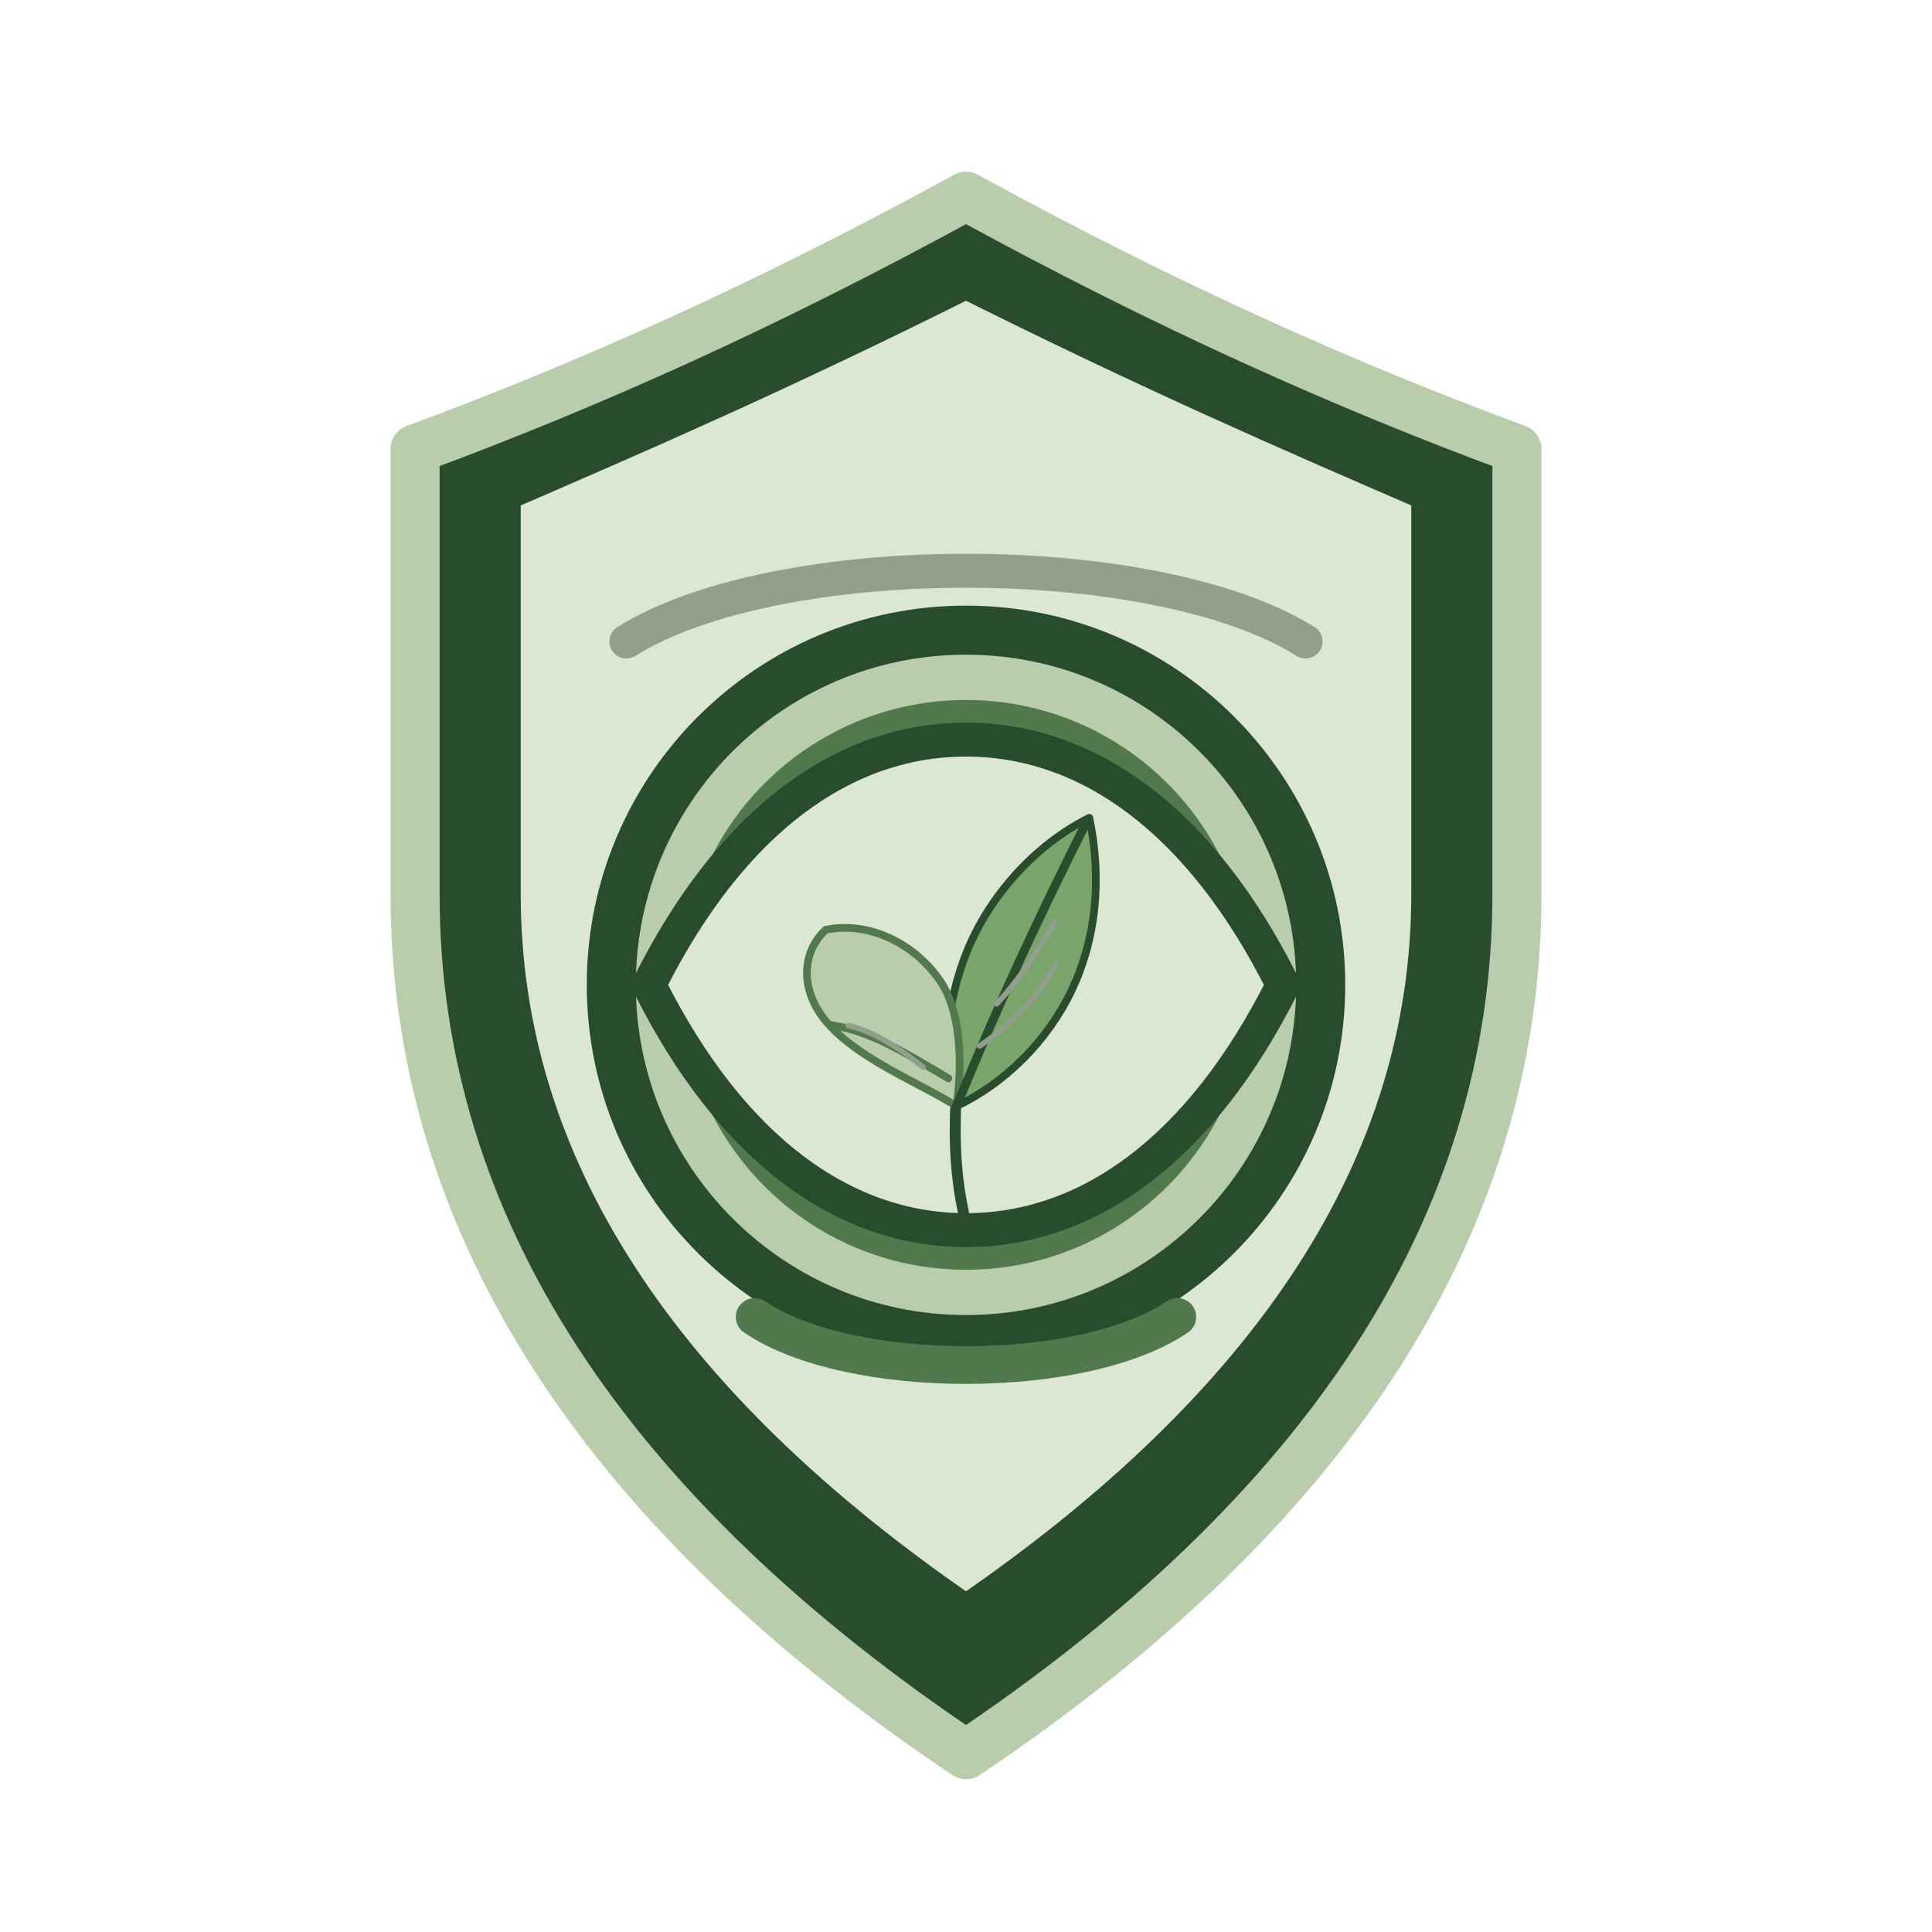
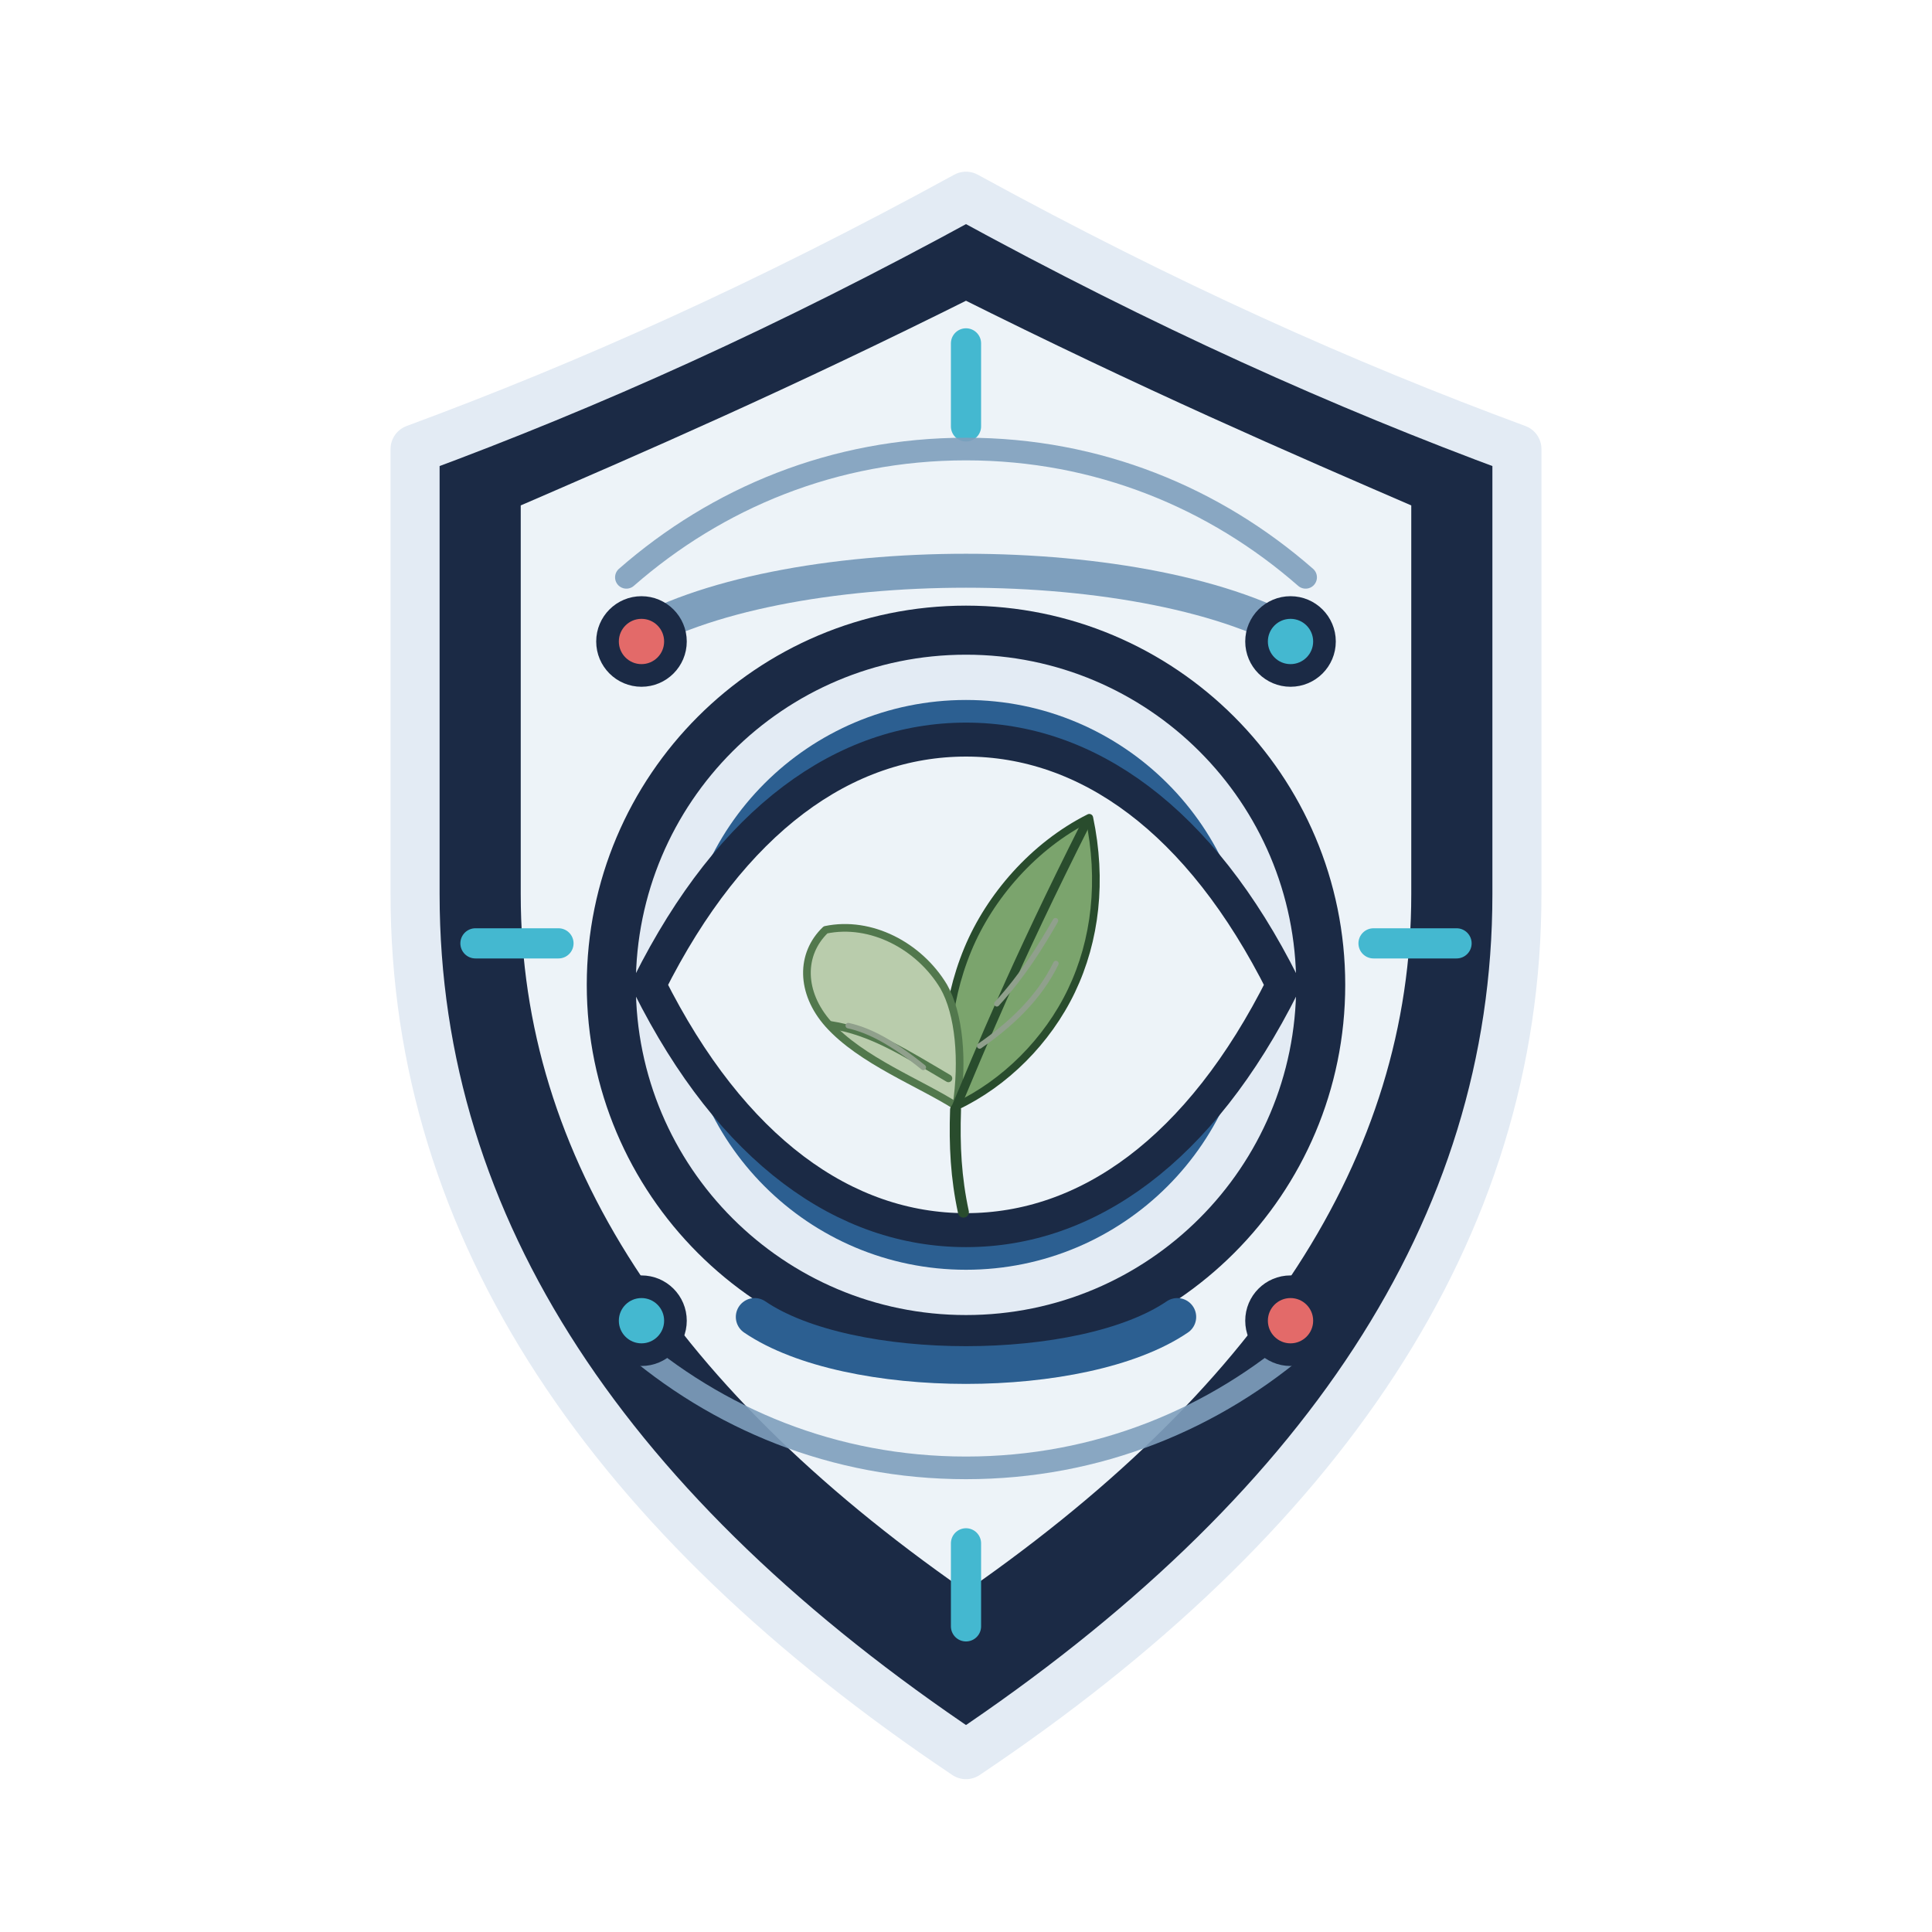
<svg xmlns="http://www.w3.org/2000/svg" width="512" height="512" viewBox="0 0 512 512" role="img" aria-labelledby="title desc">
  <defs>
    <clipPath id="markClip">
      <rect x="0" y="0" width="512" height="512" />
    </clipPath>
  </defs>
  <g stroke-linecap="round" stroke-linejoin="round" clip-path="url(#markClip)">
-     <path d="M256 52 C309 81 356 102 402 119 V237 C402 326 350 402 256 465 C162 402 110 326 110 237 V119 C156 102 203 81 256 52Z" fill="#294c2d" stroke="#b9ccac" stroke-width="13" stroke-linecap="round" stroke-linejoin="round" />
-     <path d="M256 73 C306 98 343 114 380 130 V237 C380 309 338 373 256 429 C174 373 132 309 132 237 V130 C169 114 206 98 256 73Z" fill="#dce7d3" stroke="#294c2d" stroke-width="12" stroke-linecap="round" stroke-linejoin="round" />
-     <path d="M166 170 C206 145 306 145 346 170" fill="none" stroke="#90a08c" stroke-width="9" stroke-linecap="round" stroke-linejoin="round" />
-     <circle cx="256" cy="261" r="94" fill="#b9ccac" stroke="#294c2d" stroke-width="13" />
-     <circle cx="256" cy="261" r="70" fill="#7ba46d" stroke="#52784d" stroke-width="11" />
-     <path d="M172 261 C194 217 224 196 256 196 C288 196 318 217 340 261 C318 305 288 326 256 326 C224 326 194 305 172 261Z" fill="#dce7d3" stroke="#294c2d" stroke-width="9" stroke-linecap="round" stroke-linejoin="round" />
+     <path d="M256 52 C309 81 356 102 402 119 V237 C402 326 350 402 256 465 C162 402 110 326 110 237 V119 C156 102 203 81 256 52Z" fill="#1b2a45" stroke="#e3ebf4" stroke-width="13" stroke-linecap="round" stroke-linejoin="round" />
+     <path d="M256 73 C306 98 343 114 380 130 V237 C380 309 338 373 256 429 C174 373 132 309 132 237 V130 C169 114 206 98 256 73Z" fill="#edf3f8" stroke="#1b2a45" stroke-width="12" stroke-linecap="round" stroke-linejoin="round" />
+     <path d="M166 170 C206 145 306 145 346 170" fill="none" stroke="#7e9fbd" stroke-width="9" stroke-linecap="round" stroke-linejoin="round" />
+     <circle cx="256" cy="261" r="94" fill="#e3ebf4" stroke="#1b2a45" stroke-width="13" />
+     <circle cx="256" cy="261" r="70" fill="#e36a69" stroke="#2c5f91" stroke-width="11" />
+     <path d="M172 261 C194 217 224 196 256 196 C288 196 318 217 340 261 C318 305 288 326 256 326 C224 326 194 305 172 261Z" fill="#edf3f8" stroke="#1b2a45" stroke-width="9" stroke-linecap="round" stroke-linejoin="round" />
    <g transform="translate(252 270) rotate(-5) scale(0.29)" opacity="1.0">
      <path d="M-2 80 C-12 42 -5 -12 21 -62 C45 -108 89 -151 142 -172 C149 -114 138 -60 112 -16 C86 28 44 63 -2 80Z" fill="#7ba46d" stroke="#294c2d" stroke-width="7" stroke-linejoin="round" />
      <path d="M-2 80 C-33 56 -85 31 -112 -5 C-135 -36 -132 -71 -107 -91 C-65 -96 -23 -69 -4 -30 C8 -4 8 39 -2 80Z" fill="#b9ccac" stroke="#52784d" stroke-width="7" stroke-linejoin="round" />
      <path d="M-3 82 C24 31 61 -42 139 -168" fill="none" stroke="#294c2d" stroke-width="8" stroke-linecap="round" />
      <path d="M-7 54 C-45 27 -73 5 -110 -4" fill="none" stroke="#52784d" stroke-width="7" stroke-linecap="round" />
      <path d="M-3 83 C-7 116 -8 145 -4 177" fill="none" stroke="#294c2d" stroke-width="10" stroke-linecap="round" />
      <path d="M24 27 C54 10 82 -12 100 -42 M43 -10 C69 -34 87 -58 103 -81 M-29 42 C-55 17 -75 4 -94 -2" fill="none" stroke="#90a08c" stroke-width="5" stroke-linecap="round" />
    </g>
-     <path d="M200 349 C225 366 287 366 312 349" fill="none" stroke="#52784d" stroke-width="10" stroke-linecap="round" stroke-linejoin="round" />
+     <path d="M200 349 C225 366 287 366 312 349" fill="none" stroke="#2c5f91" stroke-width="10" stroke-linecap="round" stroke-linejoin="round" />
+     <path d="M256 91 V113 M256 409 V431 M126 250 H148 M364 250 H386" fill="none" stroke="#44b8d0" stroke-width="8" stroke-linecap="round" stroke-linejoin="round" opacity="1" />
+     <path d="M166 153 C190 132 221 119 256 119 C291 119 322 132 346 153" fill="none" stroke="#7e9fbd" stroke-width="6" stroke-linecap="round" stroke-linejoin="round" opacity=".9" />
+     <path d="M166 355 C190 376 221 389 256 389 C291 389 322 376 346 355" fill="none" stroke="#7e9fbd" stroke-width="6" stroke-linecap="round" stroke-linejoin="round" opacity=".9" />
+     <circle cx="170" cy="170" r="9" fill="#e36a69" stroke="#1b2a45" stroke-width="6" />
+     <circle cx="342" cy="170" r="9" fill="#44b8d0" stroke="#1b2a45" stroke-width="6" />
+     <circle cx="170" cy="350" r="9" fill="#44b8d0" stroke="#1b2a45" stroke-width="6" />
+     <circle cx="342" cy="350" r="9" fill="#e36a69" stroke="#1b2a45" stroke-width="6" />
  </g>
</svg>
